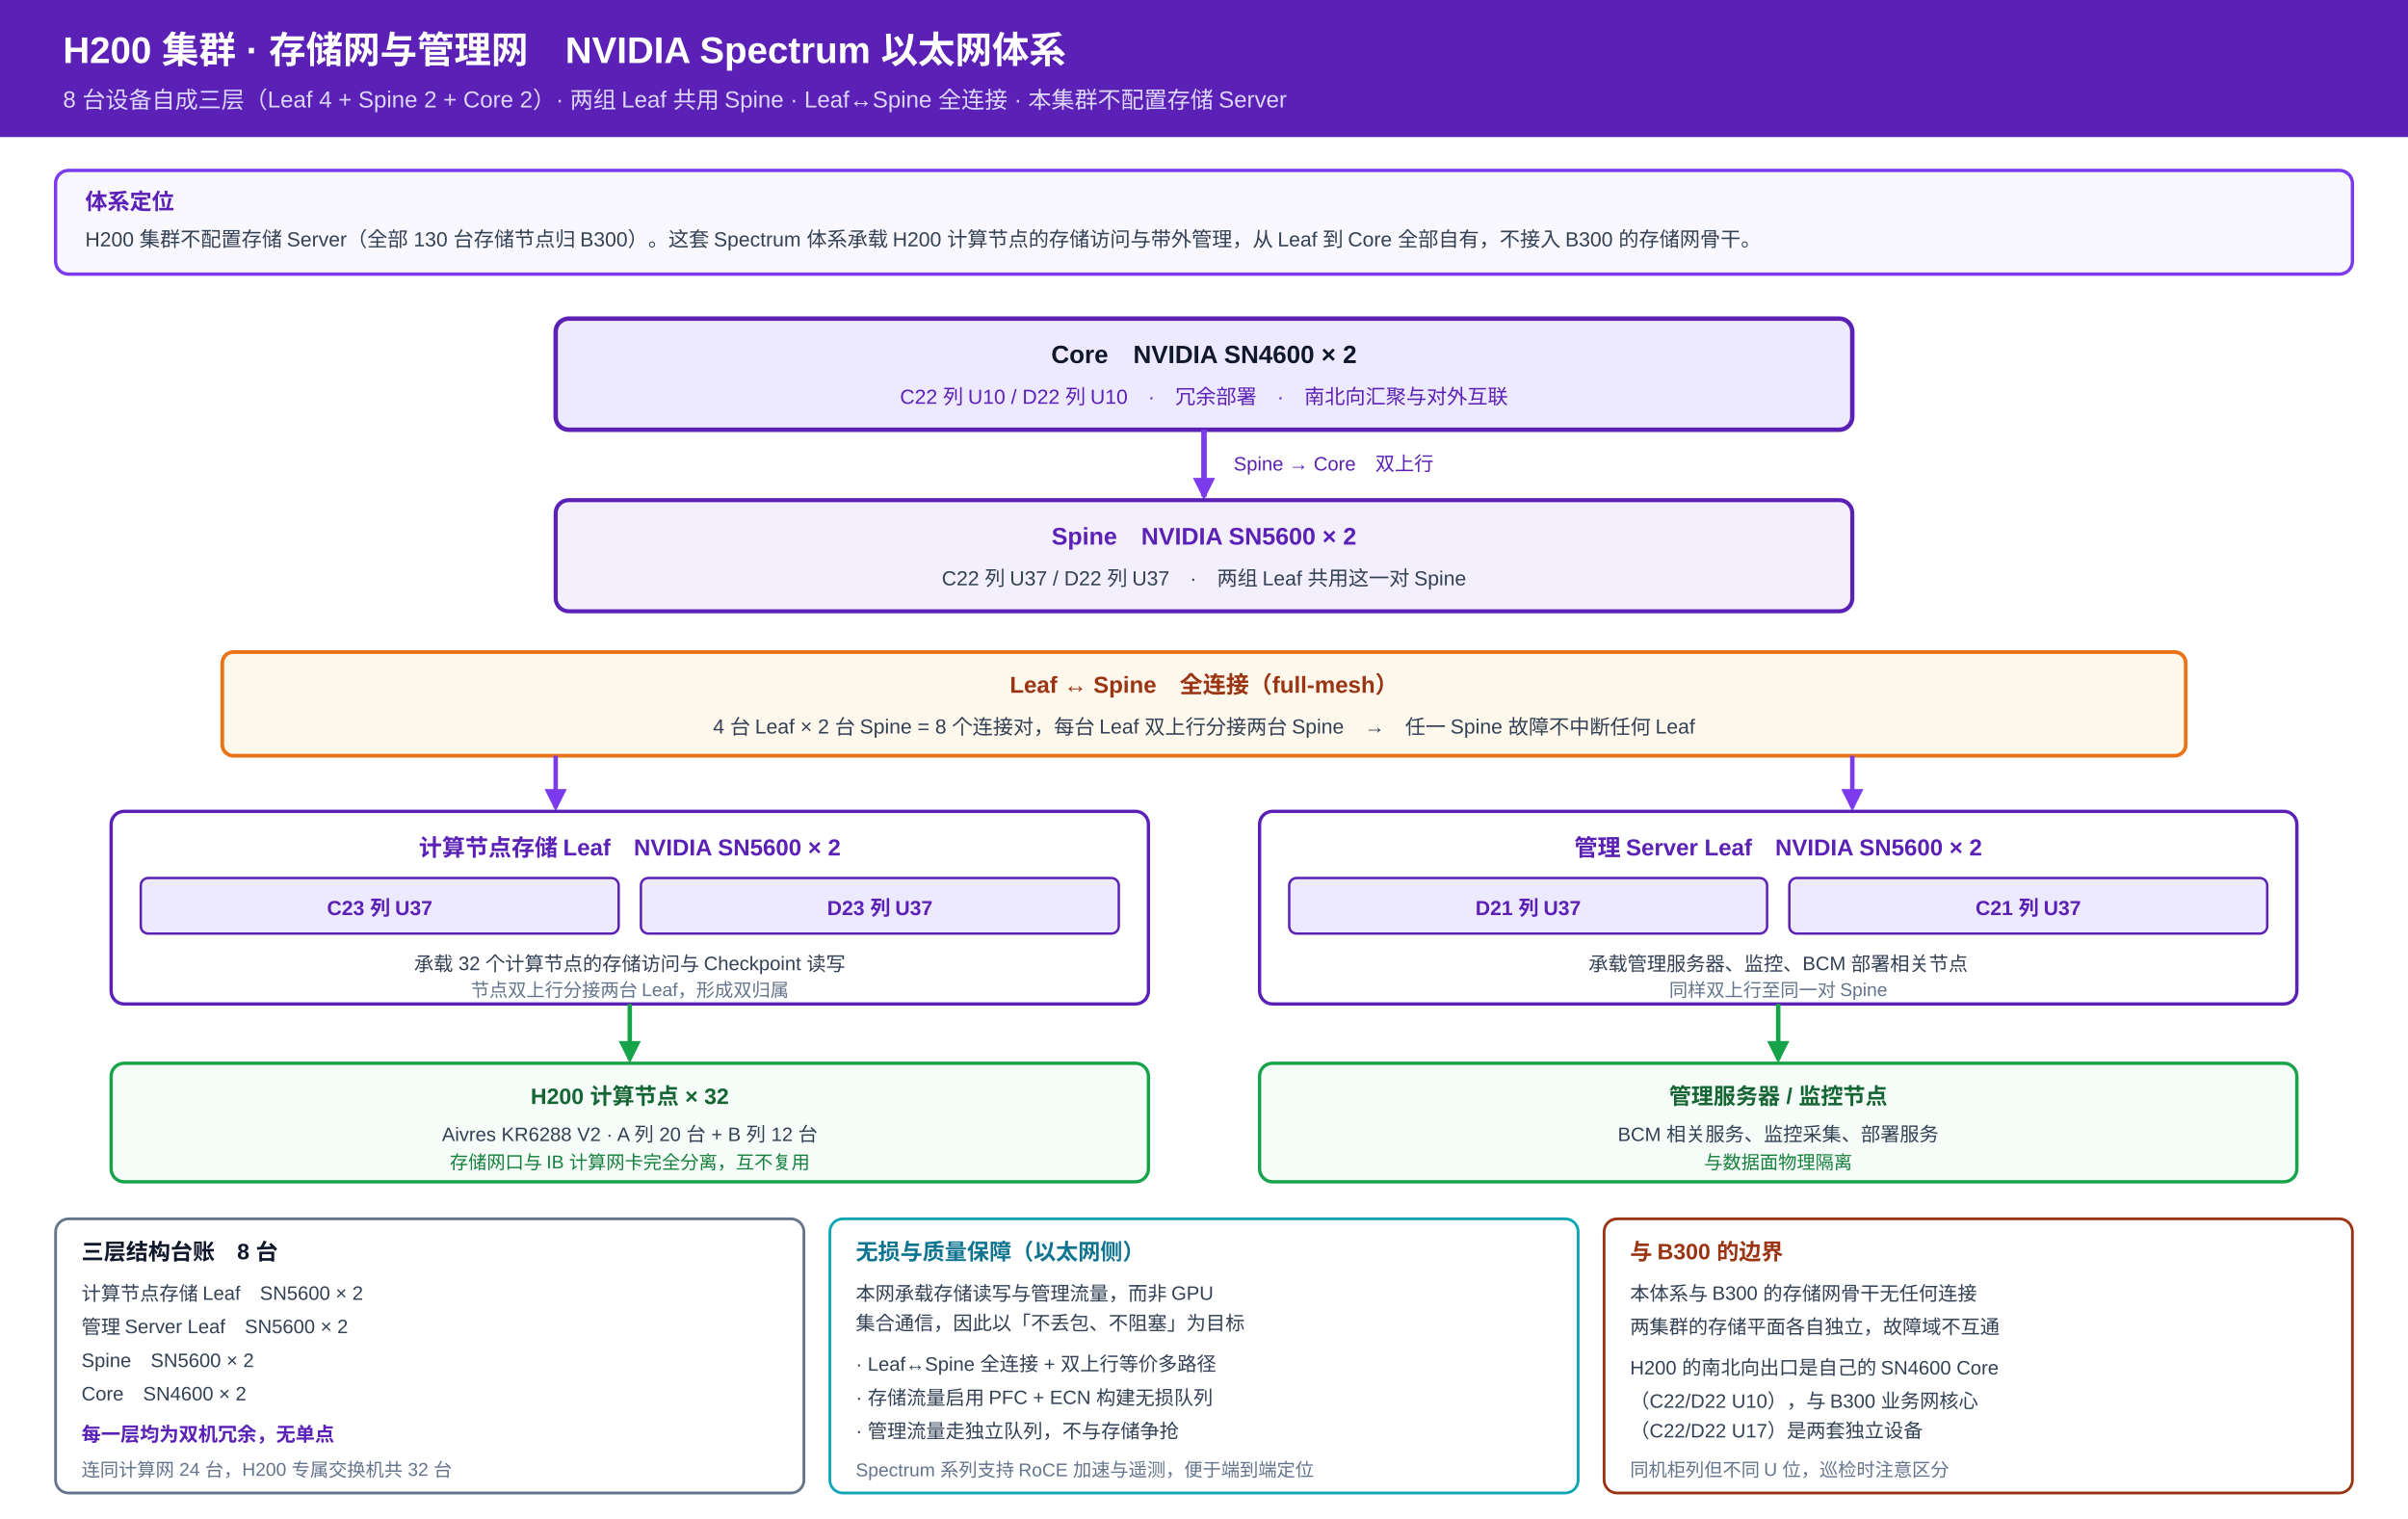
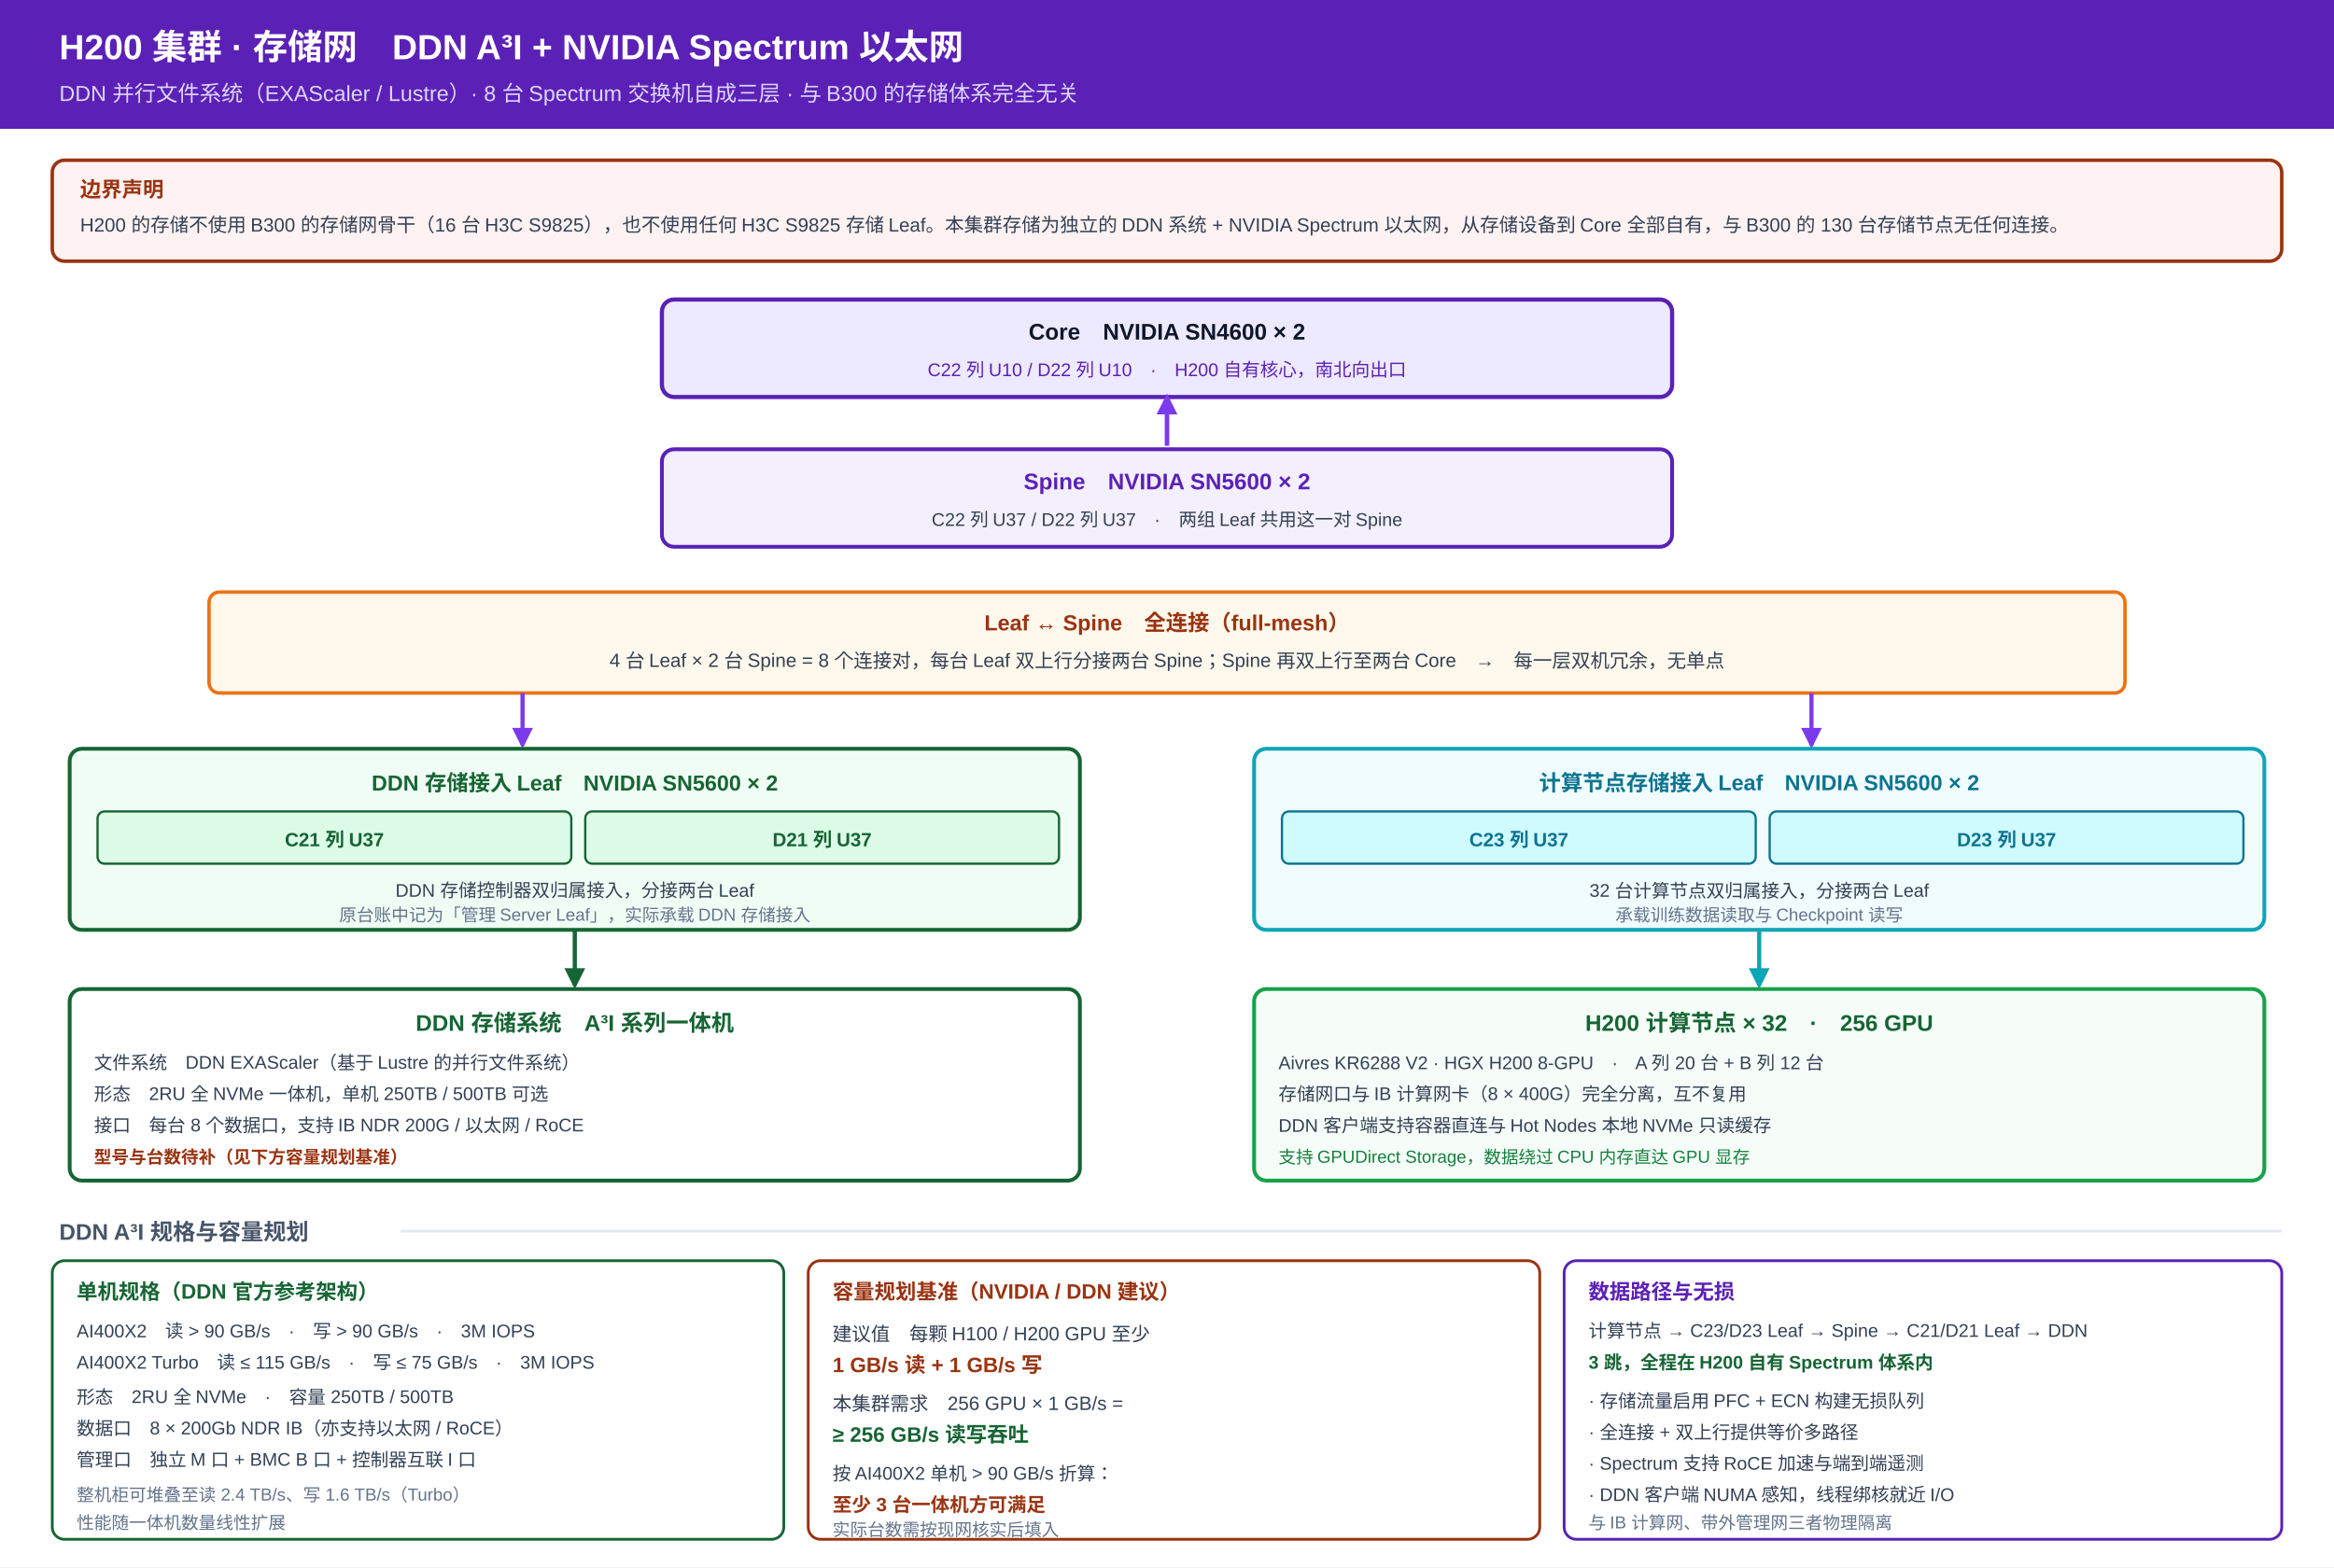
- <svg xmlns="http://www.w3.org/2000/svg" viewBox="0 0 1300 820" font-family="Segoe UI, Arial, sans-serif">
-   <rect x="0" y="0" width="1300" height="820" fill="#ffffff" />
-   <rect x="0" y="0" width="1300" height="74" fill="#5b21b6" />
-   <text x="34" y="34" font-size="20" font-weight="700" fill="#ffffff">H200 集群 · 存储网与管理网　NVIDIA Spectrum 以太网体系</text>
-   <text x="34" y="58" font-size="12.5" fill="#ddd6fe">8 台设备自成三层（Leaf 4 + Spine 2 + Core 2）· 两组 Leaf 共用 Spine · Leaf↔Spine 全连接 · 本集群不配置存储 Server</text>
-   <rect x="30" y="92" width="1240" height="56" rx="7" fill="#faf8ff" stroke="#7c3aed" stroke-width="1.8" />
-   <text x="46" y="113" font-size="12" font-weight="700" fill="#5b21b6">体系定位</text>
-   <text x="46" y="133" font-size="11" fill="#334155">H200 集群不配置存储 Server（全部 130 台存储节点归 B300）。这套 Spectrum 体系承载 H200 计算节点的存储访问与带外管理，从 Leaf 到 Core 全部自有，不接入 B300 的存储网骨干。</text>
-   <rect x="300" y="172" width="700" height="60" rx="7" fill="#ede9fe" stroke="#5b21b6" stroke-width="2.4" />
-   <text x="650" y="196" font-size="13.5" font-weight="700" fill="#0f172a" text-anchor="middle">Core　NVIDIA SN4600 × 2</text>
-   <text x="650" y="218" font-size="11" fill="#5b21b6" text-anchor="middle">C22 列 U10 / D22 列 U10　·　冗余部署　·　南北向汇聚与对外互联</text>
-   <line x1="650" y1="232" x2="650" y2="268" stroke="#7c3aed" stroke-width="3" />
-   <path d="M 644 258 L 650 270 L 656 258 Z" fill="#7c3aed" />
-   <text x="666" y="254" font-size="10.5" fill="#5b21b6">Spine → Core　双上行</text>
-   <rect x="300" y="270" width="700" height="60" rx="7" fill="#f3effc" stroke="#5b21b6" stroke-width="2.2" />
-   <text x="650" y="294" font-size="13" font-weight="700" fill="#5b21b6" text-anchor="middle">Spine　NVIDIA SN5600 × 2</text>
-   <text x="650" y="316" font-size="11" fill="#334155" text-anchor="middle">C22 列 U37 / D22 列 U37　·　两组 Leaf 共用这一对 Spine</text>
-   <rect x="120" y="352" width="1060" height="56" rx="6" fill="#fff8ec" stroke="#ea7317" stroke-width="2" />
-   <text x="650" y="374" font-size="12.5" font-weight="700" fill="#9a3412" text-anchor="middle">Leaf ↔ Spine　全连接（full-mesh）</text>
-   <text x="650" y="396" font-size="11" fill="#334155" text-anchor="middle">4 台 Leaf × 2 台 Spine = 8 个连接对，每台 Leaf 双上行分接两台 Spine　→　任一 Spine 故障不中断任何 Leaf</text>
-   <line x1="300" y1="408" x2="300" y2="436" stroke="#7c3aed" stroke-width="2.4" />
-   <path d="M 294 426 L 300 438 L 306 426 Z" fill="#7c3aed" />
-   <line x1="1000" y1="408" x2="1000" y2="436" stroke="#7c3aed" stroke-width="2.4" />
-   <path d="M 994 426 L 1000 438 L 1006 426 Z" fill="#7c3aed" />
-   <rect x="60" y="438" width="560" height="104" rx="7" fill="#ffffff" stroke="#5b21b6" stroke-width="1.8" />
-   <text x="340" y="462" font-size="12.5" font-weight="700" fill="#5b21b6" text-anchor="middle">计算节点存储 Leaf　NVIDIA SN5600 × 2</text>
-   <rect x="76" y="474" width="258" height="30" rx="4" fill="#ede9fe" stroke="#5b21b6" stroke-width="1.3" />
-   <text x="205" y="494" font-size="11" font-weight="600" fill="#5b21b6" text-anchor="middle">C23 列 U37</text>
-   <rect x="346" y="474" width="258" height="30" rx="4" fill="#ede9fe" stroke="#5b21b6" stroke-width="1.3" />
-   <text x="475" y="494" font-size="11" font-weight="600" fill="#5b21b6" text-anchor="middle">D23 列 U37</text>
-   <text x="340" y="524" font-size="10.5" fill="#334155" text-anchor="middle">承载 32 个计算节点的存储访问与 Checkpoint 读写</text>
-   <text x="340" y="538" font-size="10" fill="#64748b" text-anchor="middle">节点双上行分接两台 Leaf，形成双归属</text>
-   <rect x="680" y="438" width="560" height="104" rx="7" fill="#ffffff" stroke="#5b21b6" stroke-width="1.8" />
-   <text x="960" y="462" font-size="12.5" font-weight="700" fill="#5b21b6" text-anchor="middle">管理 Server Leaf　NVIDIA SN5600 × 2</text>
-   <rect x="696" y="474" width="258" height="30" rx="4" fill="#ede9fe" stroke="#5b21b6" stroke-width="1.3" />
-   <text x="825" y="494" font-size="11" font-weight="600" fill="#5b21b6" text-anchor="middle">D21 列 U37</text>
-   <rect x="966" y="474" width="258" height="30" rx="4" fill="#ede9fe" stroke="#5b21b6" stroke-width="1.3" />
-   <text x="1095" y="494" font-size="11" font-weight="600" fill="#5b21b6" text-anchor="middle">C21 列 U37</text>
-   <text x="960" y="524" font-size="10.5" fill="#334155" text-anchor="middle">承载管理服务器、监控、BCM 部署相关节点</text>
-   <text x="960" y="538" font-size="10" fill="#64748b" text-anchor="middle">同样双上行至同一对 Spine</text>
-   <line x1="340" y1="542" x2="340" y2="572" stroke="#16a34a" stroke-width="2.4" />
-   <path d="M 334 562 L 340 574 L 346 562 Z" fill="#16a34a" />
-   <line x1="960" y1="542" x2="960" y2="572" stroke="#16a34a" stroke-width="2.4" />
-   <path d="M 954 562 L 960 574 L 966 562 Z" fill="#16a34a" />
-   <rect x="60" y="574" width="560" height="64" rx="7" fill="#f6fdf8" stroke="#16a34a" stroke-width="1.8" />
-   <text x="340" y="596" font-size="12" font-weight="700" fill="#166534" text-anchor="middle">H200 计算节点 × 32</text>
-   <text x="340" y="616" font-size="10.5" fill="#334155" text-anchor="middle">Aivres KR6288 V2 · A 列 20 台 + B 列 12 台</text>
-   <text x="340" y="631" font-size="10" fill="#15803d" text-anchor="middle">存储网口与 IB 计算网卡完全分离，互不复用</text>
-   <rect x="680" y="574" width="560" height="64" rx="7" fill="#f6fdf8" stroke="#16a34a" stroke-width="1.8" />
-   <text x="960" y="596" font-size="12" font-weight="700" fill="#166534" text-anchor="middle">管理服务器 / 监控节点</text>
-   <text x="960" y="616" font-size="10.5" fill="#334155" text-anchor="middle">BCM 相关服务、监控采集、部署服务</text>
-   <text x="960" y="631" font-size="10" fill="#15803d" text-anchor="middle">与数据面物理隔离</text>
-   <rect x="30" y="658" width="404" height="148" rx="7" fill="#ffffff" stroke="#64748b" stroke-width="1.5" />
-   <text x="44" y="680" font-size="12" font-weight="700" fill="#0f172a">三层结构台账　8 台</text>
-   <text x="44" y="702" font-size="10.5" fill="#334155">计算节点存储 Leaf　SN5600 × 2</text>
-   <text x="44" y="720" font-size="10.5" fill="#334155">管理 Server Leaf　SN5600 × 2</text>
-   <text x="44" y="738" font-size="10.5" fill="#334155">Spine　SN5600 × 2</text>
-   <text x="44" y="756" font-size="10.5" fill="#334155">Core　SN4600 × 2</text>
-   <text x="44" y="778" font-size="10.5" font-weight="600" fill="#5b21b6">每一层均为双机冗余，无单点</text>
-   <text x="44" y="797" font-size="10" fill="#64748b">连同计算网 24 台，H200 专属交换机共 32 台</text>
-   <rect x="448" y="658" width="404" height="148" rx="7" fill="#ffffff" stroke="#0ea5b7" stroke-width="1.5" />
-   <text x="462" y="680" font-size="12" font-weight="700" fill="#0e7490">无损与质量保障（以太网侧）</text>
-   <text x="462" y="702" font-size="10.5" fill="#334155">本网承载存储读写与管理流量，而非 GPU</text>
-   <text x="462" y="718" font-size="10.5" fill="#334155">集合通信，因此以「不丢包、不阻塞」为目标</text>
-   <text x="462" y="740" font-size="10.5" fill="#334155">· Leaf↔Spine 全连接 + 双上行等价多路径</text>
-   <text x="462" y="758" font-size="10.5" fill="#334155">· 存储流量启用 PFC + ECN 构建无损队列</text>
-   <text x="462" y="776" font-size="10.5" fill="#334155">· 管理流量走独立队列，不与存储争抢</text>
-   <text x="462" y="797" font-size="10" fill="#64748b">Spectrum 系列支持 RoCE 加速与遥测，便于端到端定位</text>
-   <rect x="866" y="658" width="404" height="148" rx="7" fill="#ffffff" stroke="#9a3412" stroke-width="1.5" />
-   <text x="880" y="680" font-size="12" font-weight="700" fill="#9a3412">与 B300 的边界</text>
-   <text x="880" y="702" font-size="10.5" fill="#334155">本体系与 B300 的存储网骨干无任何连接</text>
-   <text x="880" y="720" font-size="10.5" fill="#334155">两集群的存储平面各自独立，故障域不互通</text>
-   <text x="880" y="742" font-size="10.5" fill="#334155">H200 的南北向出口是自己的 SN4600 Core</text>
-   <text x="880" y="760" font-size="10.5" fill="#334155">（C22/D22 U10），与 B300 业务网核心</text>
-   <text x="880" y="776" font-size="10.5" fill="#334155">（C22/D22 U17）是两套独立设备</text>
-   <text x="880" y="797" font-size="10" fill="#64748b">同机柜列但不同 U 位，巡检时注意区分</text>
+ <svg xmlns="http://www.w3.org/2000/svg" viewBox="0 0 1340 900" font-family="Segoe UI, Arial, sans-serif">
+   <rect x="0" y="0" width="1340" height="900" fill="#ffffff" />
+   <rect x="0" y="0" width="1340" height="74" fill="#5b21b6" />
+   <text x="34" y="34" font-size="20" font-weight="700" fill="#ffffff">H200 集群 · 存储网　DDN A³I + NVIDIA Spectrum 以太网</text>
+   <text x="34" y="58" font-size="12.5" fill="#ddd6fe">DDN 并行文件系统（EXAScaler / Lustre）· 8 台 Spectrum 交换机自成三层 · 与 B300 的存储体系完全无关</text>
+   <rect x="30" y="92" width="1280" height="58" rx="7" fill="#fef2f2" stroke="#9a3412" stroke-width="2" />
+   <text x="46" y="113" font-size="12" font-weight="700" fill="#9a3412">边界声明</text>
+   <text x="46" y="133" font-size="11" fill="#334155">H200 的存储不使用 B300 的存储网骨干（16 台 H3C S9825），也不使用任何 H3C S9825 存储 Leaf。本集群存储为独立的 DDN 系统 + NVIDIA Spectrum 以太网，从存储设备到 Core 全部自有，与 B300 的 130 台存储节点无任何连接。</text>
+   <rect x="380" y="172" width="580" height="56" rx="7" fill="#ede9fe" stroke="#5b21b6" stroke-width="2.4" />
+   <text x="670" y="195" font-size="13" font-weight="700" fill="#0f172a" text-anchor="middle">Core　NVIDIA SN4600 × 2</text>
+   <text x="670" y="216" font-size="10.5" fill="#5b21b6" text-anchor="middle">C22 列 U10 / D22 列 U10　·　H200 自有核心，南北向出口</text>
+   <line x1="670" y1="228" x2="670" y2="256" stroke="#7c3aed" stroke-width="2.6" />
+   <path d="M 664 238 L 670 226 L 676 238 Z" fill="#7c3aed" />
+   <rect x="380" y="258" width="580" height="56" rx="7" fill="#f3effc" stroke="#5b21b6" stroke-width="2.2" />
+   <text x="670" y="281" font-size="13" font-weight="700" fill="#5b21b6" text-anchor="middle">Spine　NVIDIA SN5600 × 2</text>
+   <text x="670" y="302" font-size="10.5" fill="#334155" text-anchor="middle">C22 列 U37 / D22 列 U37　·　两组 Leaf 共用这一对 Spine</text>
+   <rect x="120" y="340" width="1100" height="58" rx="6" fill="#fff8ec" stroke="#ea7317" stroke-width="2" />
+   <text x="670" y="362" font-size="12.5" font-weight="700" fill="#9a3412" text-anchor="middle">Leaf ↔ Spine　全连接（full-mesh）</text>
+   <text x="670" y="383" font-size="11" fill="#334155" text-anchor="middle">4 台 Leaf × 2 台 Spine = 8 个连接对，每台 Leaf 双上行分接两台 Spine；Spine 再双上行至两台 Core　→　每一层双机冗余，无单点</text>
+   <line x1="300" y1="398" x2="300" y2="428" stroke="#7c3aed" stroke-width="2.4" />
+   <path d="M 294 418 L 300 430 L 306 418 Z" fill="#7c3aed" />
+   <line x1="1040" y1="398" x2="1040" y2="428" stroke="#7c3aed" stroke-width="2.4" />
+   <path d="M 1034 418 L 1040 430 L 1046 418 Z" fill="#7c3aed" />
+   <rect x="40" y="430" width="580" height="104" rx="7" fill="#f0fdf4" stroke="#166534" stroke-width="2.2" />
+   <text x="330" y="454" font-size="12.5" font-weight="700" fill="#166534" text-anchor="middle">DDN 存储接入 Leaf　NVIDIA SN5600 × 2</text>
+   <rect x="56" y="466" width="272" height="30" rx="4" fill="#dcfce7" stroke="#166534" stroke-width="1.3" />
+   <text x="192" y="486" font-size="11" font-weight="600" fill="#166534" text-anchor="middle">C21 列 U37</text>
+   <rect x="336" y="466" width="272" height="30" rx="4" fill="#dcfce7" stroke="#166534" stroke-width="1.3" />
+   <text x="472" y="486" font-size="11" font-weight="600" fill="#166534" text-anchor="middle">D21 列 U37</text>
+   <text x="330" y="515" font-size="10.5" fill="#334155" text-anchor="middle">DDN 存储控制器双归属接入，分接两台 Leaf</text>
+   <text x="330" y="529" font-size="10" fill="#64748b" text-anchor="middle">原台账中记为「管理 Server Leaf」，实际承载 DDN 存储接入</text>
+   <rect x="720" y="430" width="580" height="104" rx="7" fill="#f0fcff" stroke="#0ea5b7" stroke-width="2.2" />
+   <text x="1010" y="454" font-size="12.5" font-weight="700" fill="#0e7490" text-anchor="middle">计算节点存储接入 Leaf　NVIDIA SN5600 × 2</text>
+   <rect x="736" y="466" width="272" height="30" rx="4" fill="#cffafe" stroke="#0e7490" stroke-width="1.3" />
+   <text x="872" y="486" font-size="11" font-weight="600" fill="#0e7490" text-anchor="middle">C23 列 U37</text>
+   <rect x="1016" y="466" width="272" height="30" rx="4" fill="#cffafe" stroke="#0e7490" stroke-width="1.3" />
+   <text x="1152" y="486" font-size="11" font-weight="600" fill="#0e7490" text-anchor="middle">D23 列 U37</text>
+   <text x="1010" y="515" font-size="10.5" fill="#334155" text-anchor="middle">32 台计算节点双归属接入，分接两台 Leaf</text>
+   <text x="1010" y="529" font-size="10" fill="#64748b" text-anchor="middle">承载训练数据读取与 Checkpoint 读写</text>
+   <line x1="330" y1="534" x2="330" y2="566" stroke="#166534" stroke-width="2.4" />
+   <path d="M 324 556 L 330 568 L 336 556 Z" fill="#166534" />
+   <line x1="1010" y1="534" x2="1010" y2="566" stroke="#0ea5b7" stroke-width="2.4" />
+   <path d="M 1004 556 L 1010 568 L 1016 556 Z" fill="#0ea5b7" />
+   <rect x="40" y="568" width="580" height="110" rx="7" fill="#ffffff" stroke="#166534" stroke-width="2.2" />
+   <text x="330" y="592" font-size="13" font-weight="700" fill="#166534" text-anchor="middle">DDN 存储系统　A³I 系列一体机</text>
+   <text x="54" y="614" font-size="10.5" fill="#334155">文件系统　DDN EXAScaler（基于 Lustre 的并行文件系统）</text>
+   <text x="54" y="632" font-size="10.5" fill="#334155">形态　2RU 全 NVMe 一体机，单机 250TB / 500TB 可选</text>
+   <text x="54" y="650" font-size="10.5" fill="#334155">接口　每台 8 个数据口，支持 IB NDR 200G / 以太网 / RoCE</text>
+   <text x="54" y="668" font-size="10" font-weight="600" fill="#9a3412">型号与台数待补（见下方容量规划基准）</text>
+   <rect x="720" y="568" width="580" height="110" rx="7" fill="#f6fdf8" stroke="#16a34a" stroke-width="2.2" />
+   <text x="1010" y="592" font-size="13" font-weight="700" fill="#166534" text-anchor="middle">H200 计算节点 × 32　·　256 GPU</text>
+   <text x="734" y="614" font-size="10.5" fill="#334155">Aivres KR6288 V2 · HGX H200 8-GPU　·　A 列 20 台 + B 列 12 台</text>
+   <text x="734" y="632" font-size="10.5" fill="#334155">存储网口与 IB 计算网卡（8 × 400G）完全分离，互不复用</text>
+   <text x="734" y="650" font-size="10.5" fill="#334155">DDN 客户端支持容器直连与 Hot Nodes 本地 NVMe 只读缓存</text>
+   <text x="734" y="668" font-size="10" fill="#15803d">支持 GPUDirect Storage，数据绕过 CPU 内存直达 GPU 显存</text>
+   <text x="34" y="712" font-size="13" font-weight="700" fill="#475569">DDN A³I 规格与容量规划</text>
+   <line x1="230" y1="707" x2="1310" y2="707" stroke="#e2e8f0" stroke-width="1.5" />
+   <rect x="30" y="724" width="420" height="160" rx="7" fill="#ffffff" stroke="#166534" stroke-width="1.6" />
+   <text x="44" y="746" font-size="12" font-weight="700" fill="#166534">单机规格（DDN 官方参考架构）</text>
+   <text x="44" y="768" font-size="10.5" fill="#334155">AI400X2　读 &gt; 90 GB/s　·　写 &gt; 90 GB/s　·　3M IOPS</text>
+   <text x="44" y="786" font-size="10.5" fill="#334155">AI400X2 Turbo　读 ≤ 115 GB/s　·　写 ≤ 75 GB/s　·　3M IOPS</text>
+   <text x="44" y="806" font-size="10.5" fill="#334155">形态　2RU 全 NVMe　·　容量 250TB / 500TB</text>
+   <text x="44" y="824" font-size="10.5" fill="#334155">数据口　8 × 200Gb NDR IB（亦支持以太网 / RoCE）</text>
+   <text x="44" y="842" font-size="10.5" fill="#334155">管理口　独立 M 口 + BMC B 口 + 控制器互联 I 口</text>
+   <text x="44" y="862" font-size="10" fill="#64748b">整机柜可堆叠至读 2.4 TB/s、写 1.6 TB/s（Turbo）</text>
+   <text x="44" y="878" font-size="10" fill="#64748b">性能随一体机数量线性扩展</text>
+   <rect x="464" y="724" width="420" height="160" rx="7" fill="#ffffff" stroke="#9a3412" stroke-width="1.6" />
+   <text x="478" y="746" font-size="12" font-weight="700" fill="#9a3412">容量规划基准（NVIDIA / DDN 建议）</text>
+   <text x="478" y="770" font-size="11" fill="#334155">建议值　每颗 H100 / H200 GPU 至少</text>
+   <text x="478" y="788" font-size="12" font-weight="700" fill="#9a3412">1 GB/s 读 + 1 GB/s 写</text>
+   <text x="478" y="810" font-size="11" fill="#334155">本集群需求　256 GPU × 1 GB/s =</text>
+   <text x="478" y="828" font-size="12" font-weight="700" fill="#166534">≥ 256 GB/s 读写吞吐</text>
+   <text x="478" y="850" font-size="10.5" fill="#334155">按 AI400X2 单机 &gt; 90 GB/s 折算：</text>
+   <text x="478" y="868" font-size="11" font-weight="700" fill="#9a3412">至少 3 台一体机方可满足</text>
+   <text x="478" y="882" font-size="10" fill="#64748b">实际台数需按现网核实后填入</text>
+   <rect x="898" y="724" width="412" height="160" rx="7" fill="#ffffff" stroke="#5b21b6" stroke-width="1.6" />
+   <text x="912" y="746" font-size="12" font-weight="700" fill="#5b21b6">数据路径与无损</text>
+   <text x="912" y="768" font-size="10.5" fill="#334155">计算节点 → C23/D23 Leaf → Spine → C21/D21 Leaf → DDN</text>
+   <text x="912" y="786" font-size="10.5" font-weight="600" fill="#166534">3 跳，全程在 H200 自有 Spectrum 体系内</text>
+   <text x="912" y="808" font-size="10.5" fill="#334155">· 存储流量启用 PFC + ECN 构建无损队列</text>
+   <text x="912" y="826" font-size="10.5" fill="#334155">· 全连接 + 双上行提供等价多路径</text>
+   <text x="912" y="844" font-size="10.5" fill="#334155">· Spectrum 支持 RoCE 加速与端到端遥测</text>
+   <text x="912" y="862" font-size="10.5" fill="#334155">· DDN 客户端 NUMA 感知，线程绑核就近 I/O</text>
+   <text x="912" y="878" font-size="10" fill="#64748b">与 IB 计算网、带外管理网三者物理隔离</text>
</svg>
